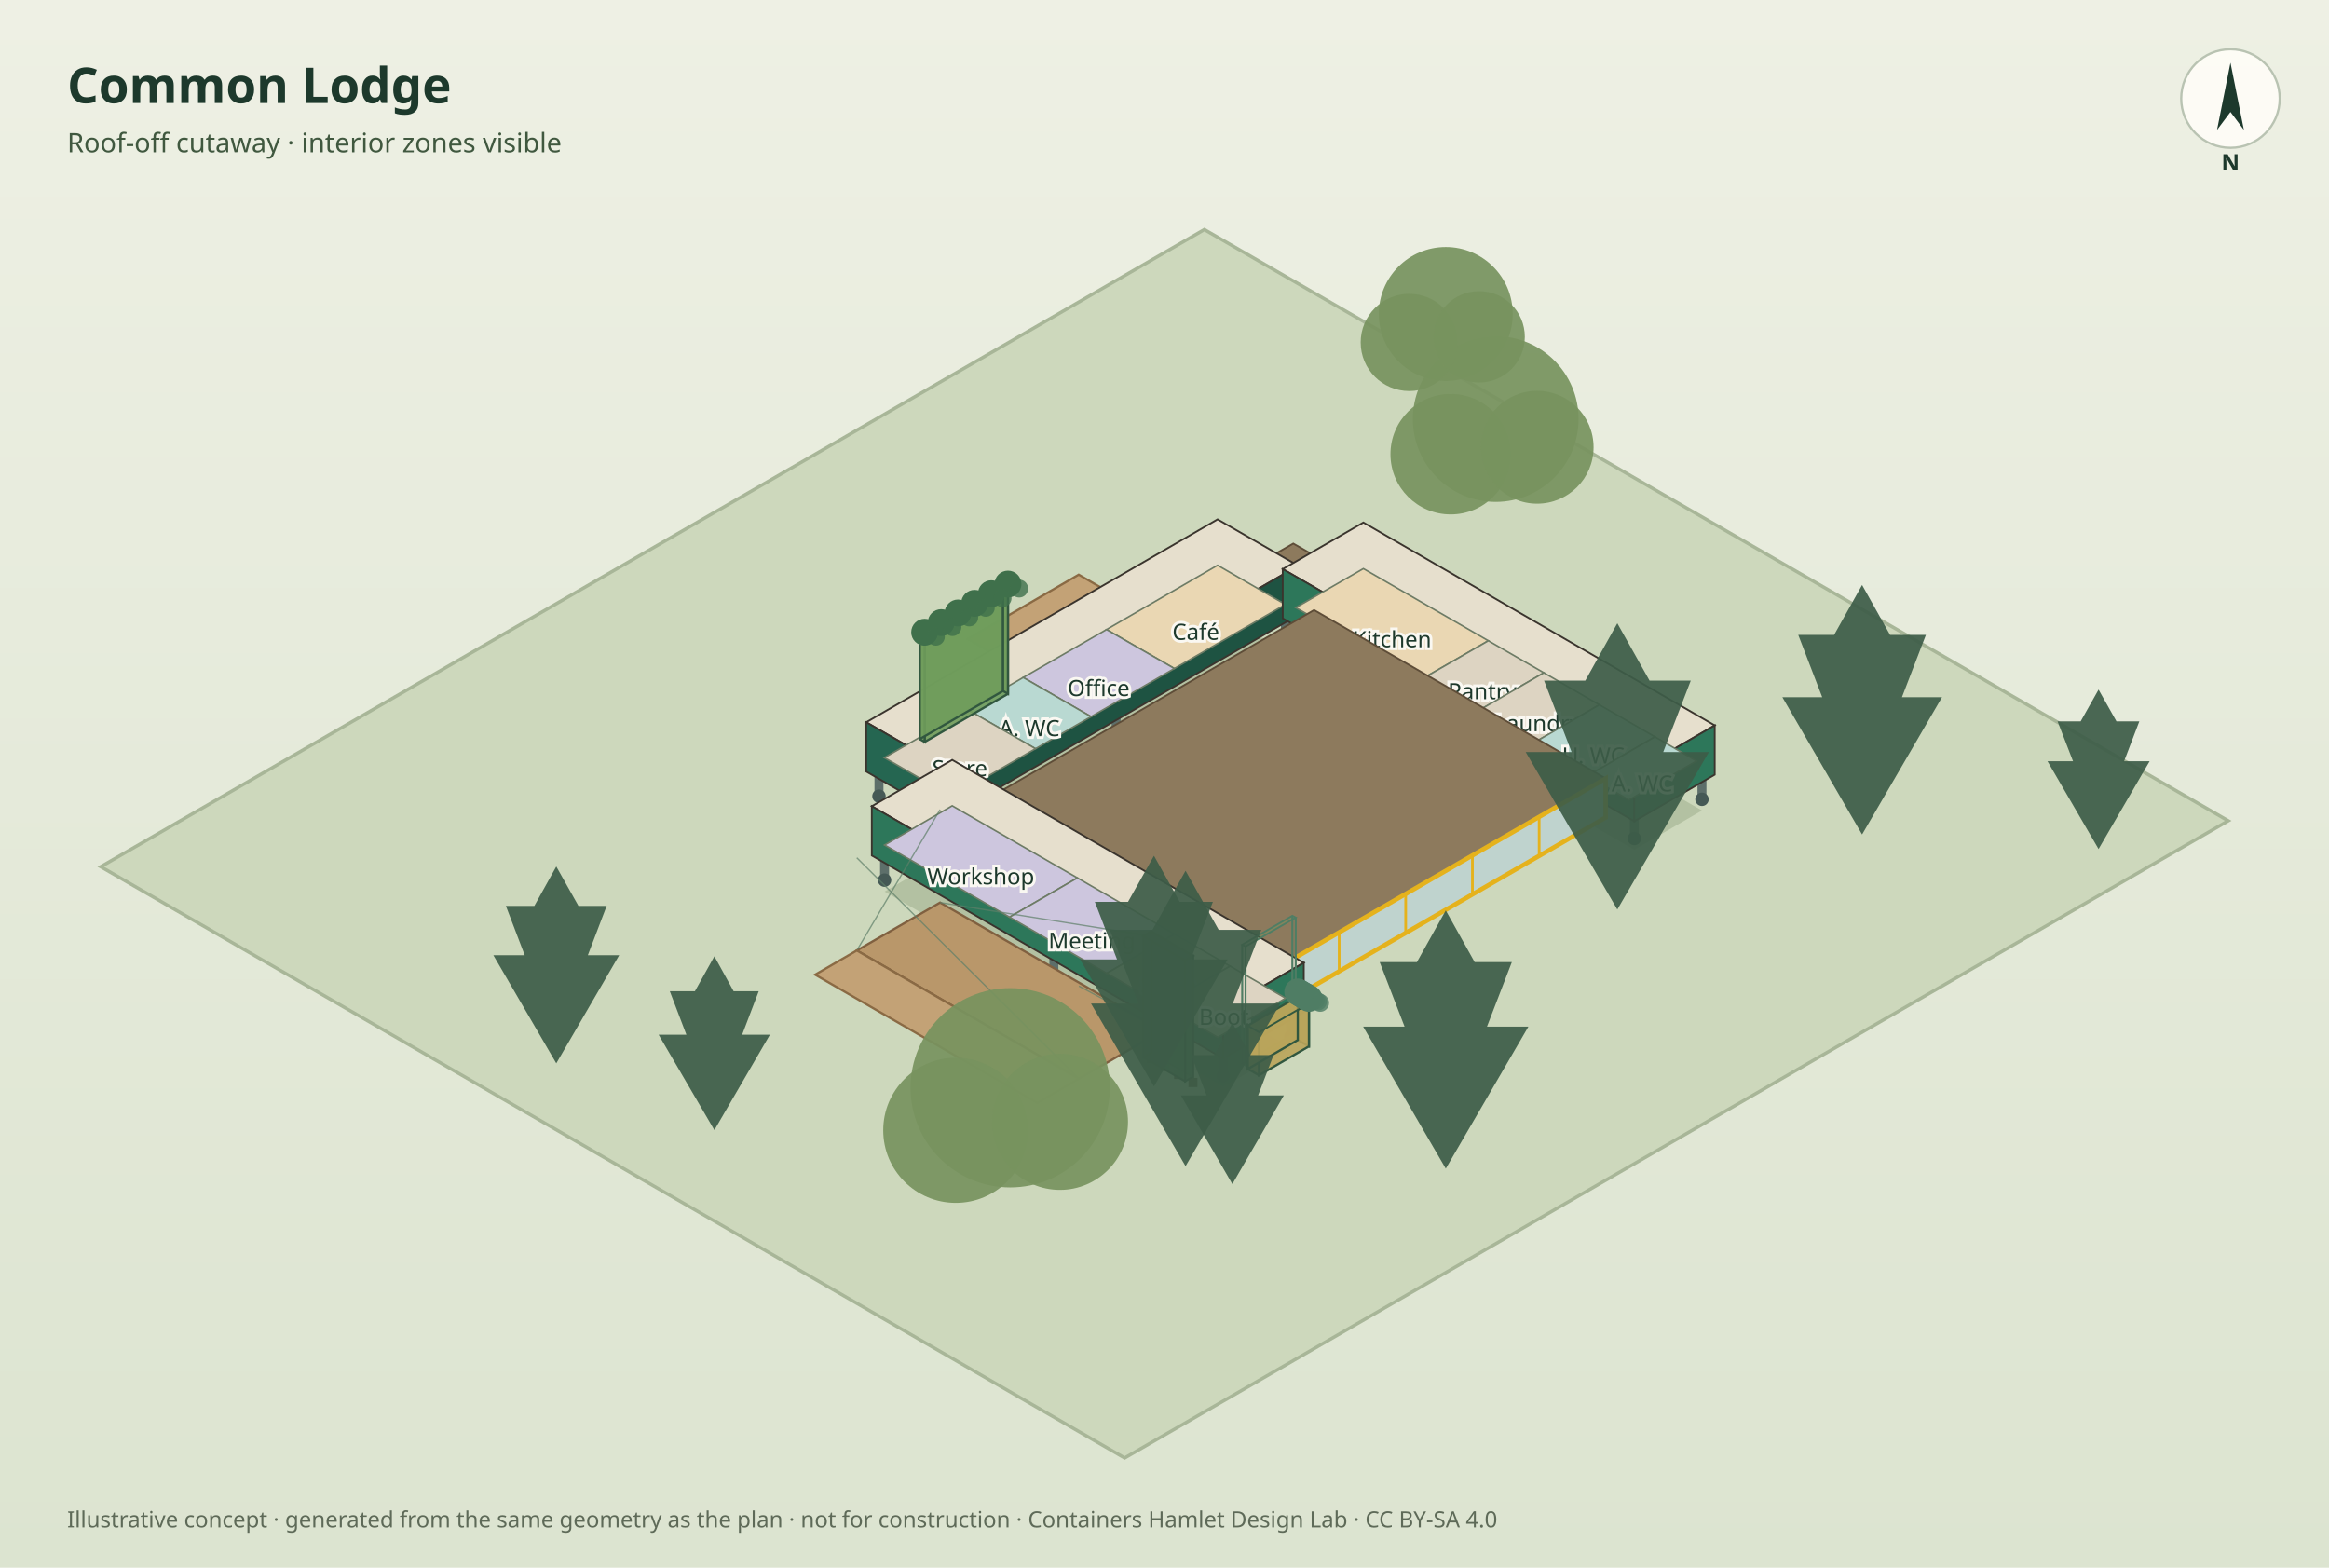
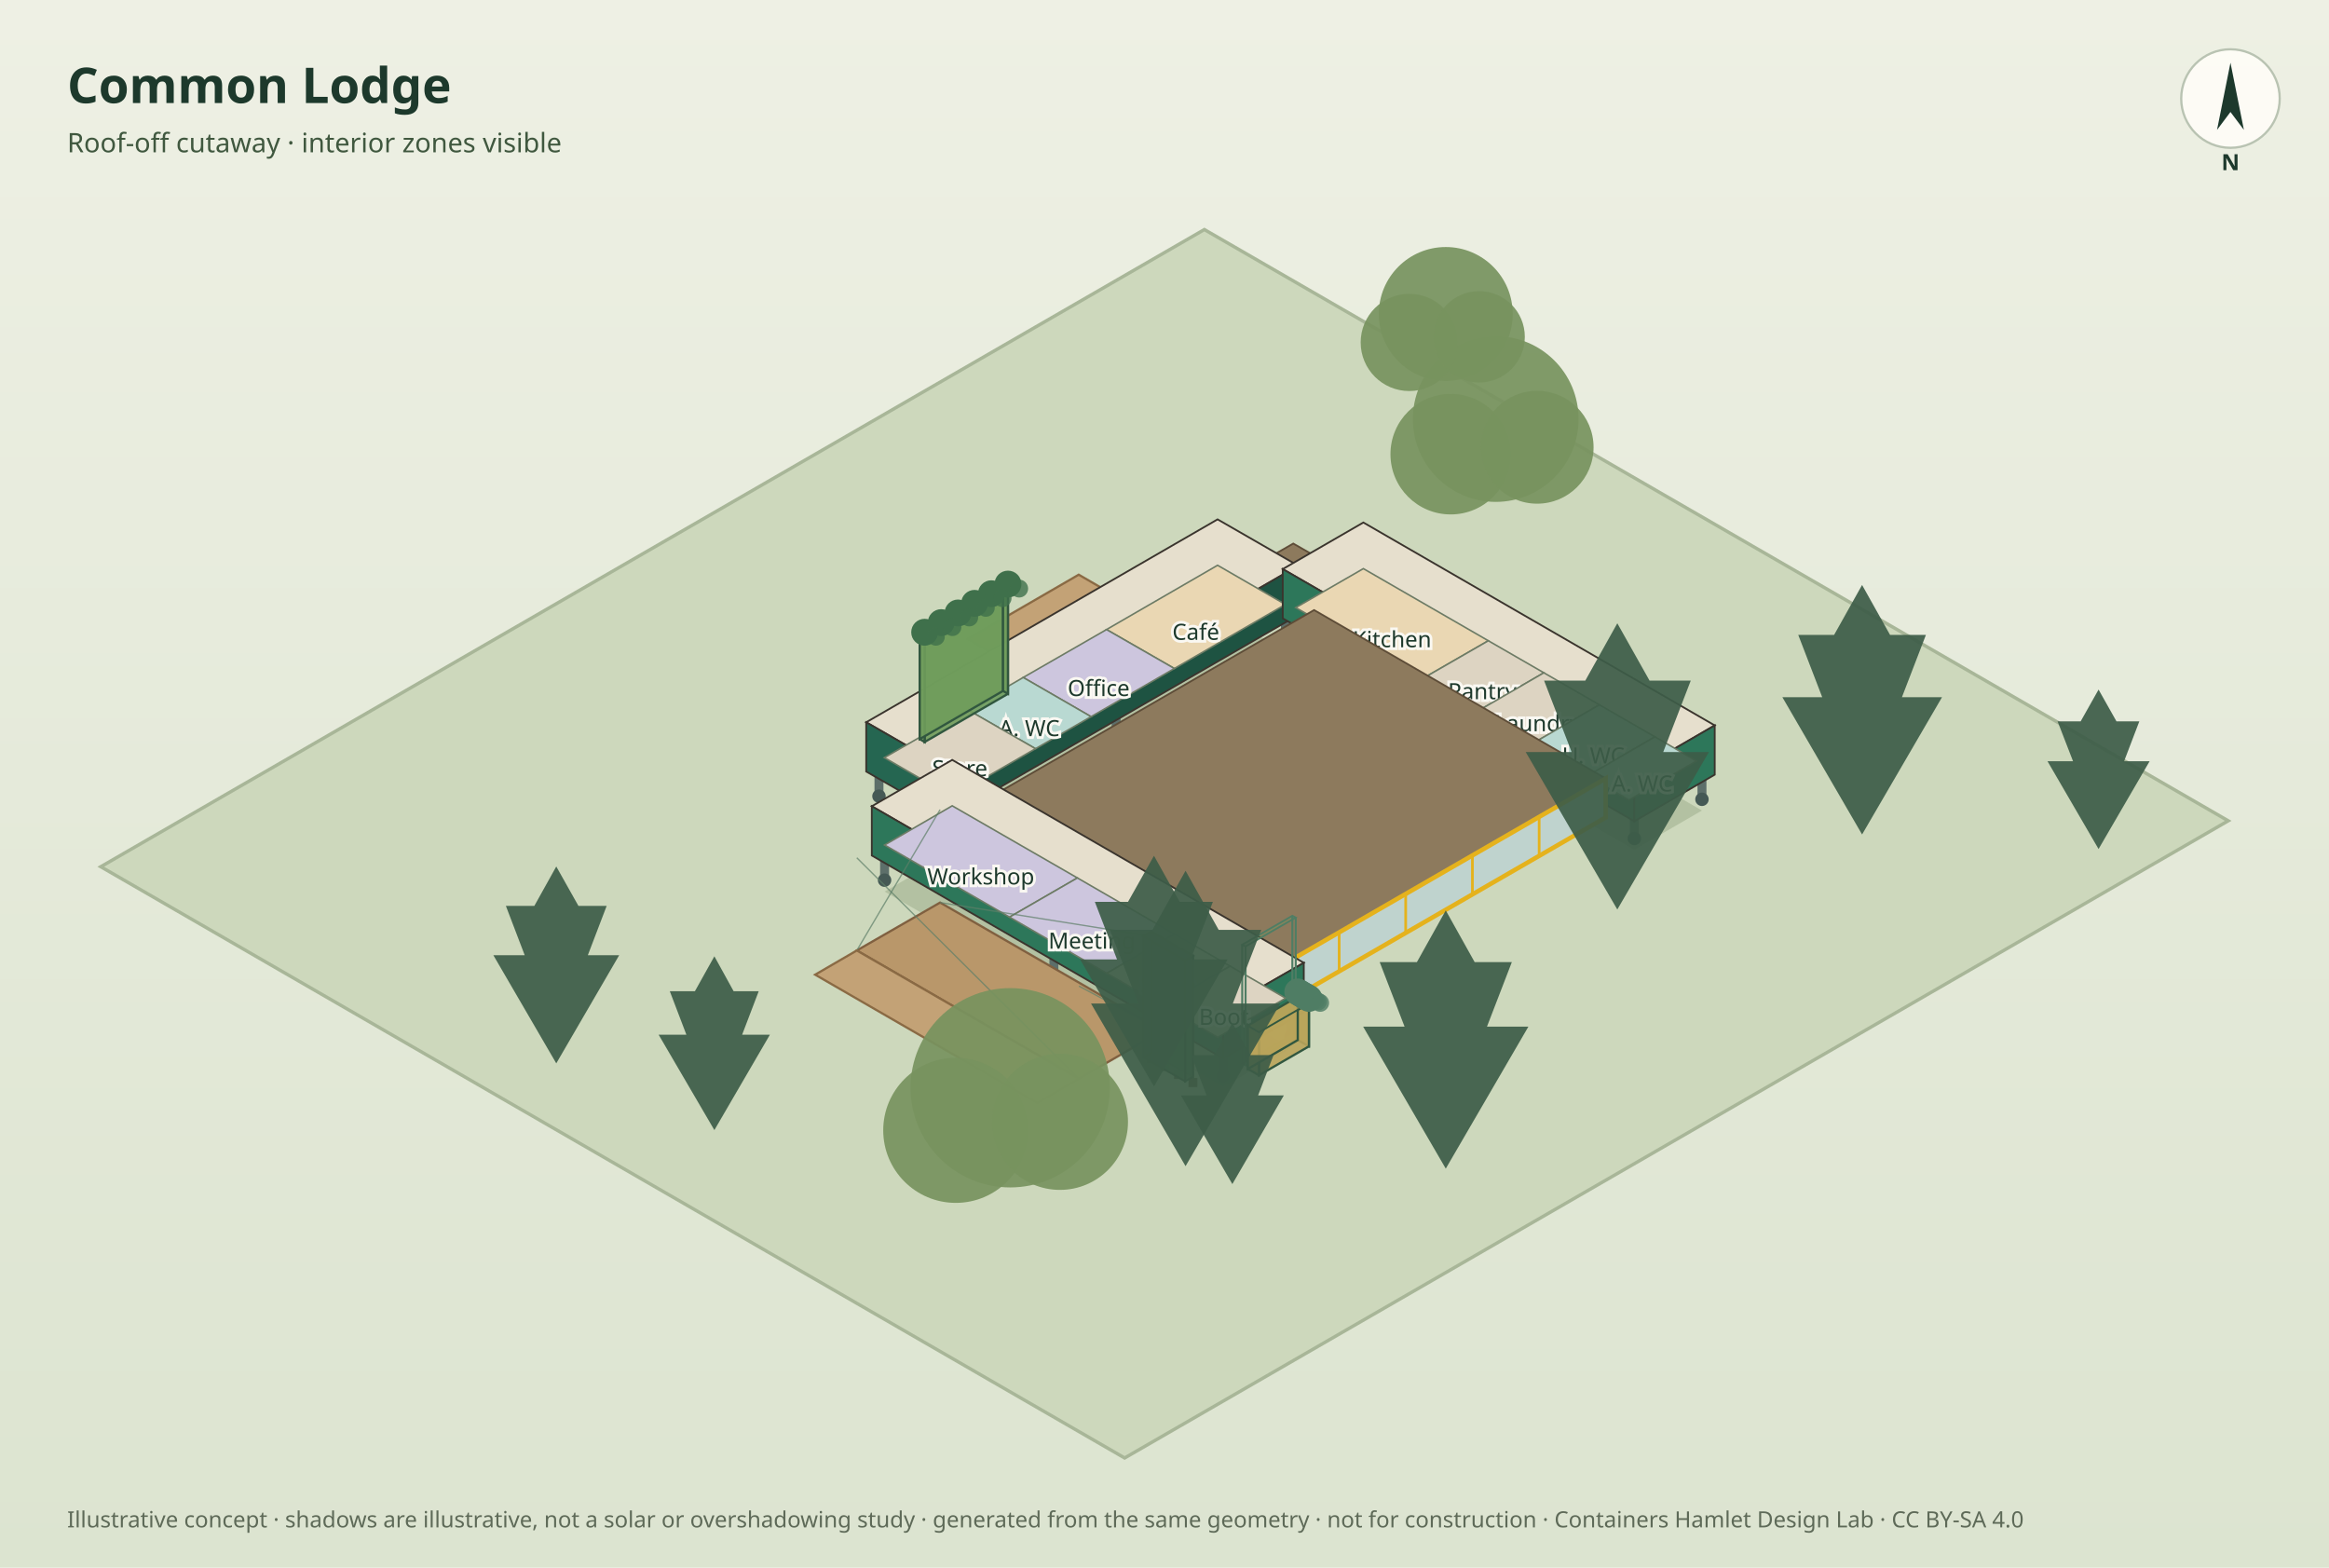
<svg xmlns="http://www.w3.org/2000/svg" viewBox="0 0 1040 700" role="img" aria-labelledby="concept-common-lodge-cutaway-t concept-common-lodge-cutaway-d" data-plan-scale="14.3" data-plan-width="1040">
  <defs>
    <linearGradient id="concept-common-lodge-cutaway-sky" x1="0" y1="0" x2="0" y2="1">
      <stop offset="0" stop-color="#eef0e4" />
      <stop offset="1" stop-color="#dce4d0" />
    </linearGradient>
  </defs>
  <rect width="1040" height="700" fill="url(#concept-common-lodge-cutaway-sky)" />
  <path d="M537.8 102.5L995 366.5L502.2 651L45 387Z" fill="#cdd8bc" stroke="#a8b698" stroke-width="1.5" />
  <g fill="#78935f" fill-opacity="0.92">
    <circle cx="667.9" cy="187.1" r="37" />
    <circle cx="647.8" cy="202.8" r="26.9" />
    <circle cx="686.4" cy="199.7" r="25.2" />
  </g>
  <g fill="#3d5d48" fill-opacity="0.92">
    <path d="M831.5 372.6L867.2 311.3L849.3 311.3L860 283.5L844 283.5L831.5 261.2L819 283.5L803 283.5L813.7 311.3L795.9 311.3Z" />
  </g>
  <g fill="#78935f" fill-opacity="0.92">
    <circle cx="645.6" cy="140.2" r="29.9" />
    <circle cx="629.3" cy="152.9" r="21.7" />
    <circle cx="660.5" cy="150.4" r="20.4" />
  </g>
  <path d="M577.5 242.7 594.9 252.7 577.5 262.8 560.1 252.7Z" fill="#8d7a5d" stroke="#5e4d38" stroke-width="0.8" />
  <path d="M560.1 270.2 577.5 280.2 577.5 262.8 560.1 252.7Z" fill="#c0aa86" stroke="#5e4d38" stroke-width="0.8" />
  <path d="M594.9 270.2 577.5 280.2 577.5 262.8 594.9 252.7Z" fill="#c0aa86" stroke="#5e4d38" stroke-width="0.8" />
  <path d="M494.1 263.8 444.5 292.4 432.1 285.3 481.7 256.6Z" fill="#c3a276" stroke="#8a6a44" stroke-width="1" />
  <path d="M518.9 278.1 469.3 306.7 444.5 292.4 494.1 263.8Z" fill="#b9976a" stroke="#806040" stroke-width="1" />
  <path d="M574 290.7 422.8 377.9 392.5 360.5 543.7 273.2Z" fill="#9eae8d" fill-opacity="0.55" />
  <line x1="574" y1="285.6" x2="574" y2="274.6" stroke="#5d6f6a" stroke-width="4" />
  <circle cx="574" cy="285.6" r="3" fill="#455955" />
  <line x1="422.8" y1="372.9" x2="422.8" y2="361.9" stroke="#5d6f6a" stroke-width="4" />
  <circle cx="422.8" cy="372.9" r="3" fill="#455955" />
  <line x1="392.5" y1="355.5" x2="392.5" y2="344.5" stroke="#5d6f6a" stroke-width="4" />
  <circle cx="392.5" cy="355.5" r="3" fill="#455955" />
  <line x1="543.7" y1="268.2" x2="543.7" y2="257.2" stroke="#5d6f6a" stroke-width="4" />
  <circle cx="543.7" cy="268.2" r="3" fill="#455955" />
  <line x1="498.4" y1="329.3" x2="498.4" y2="318.3" stroke="#5d6f6a" stroke-width="4" />
  <circle cx="498.4" cy="329.3" r="3" fill="#455955" />
  <line x1="468.1" y1="311.8" x2="468.1" y2="300.8" stroke="#5d6f6a" stroke-width="4" />
  <circle cx="468.1" cy="311.8" r="3" fill="#455955" />
  <path d="M579.7 252.6 422.8 343.2 386.8 322.5 543.7 231.9Z" fill="#e6dfcd" stroke="#3a342d" stroke-width="0.8" />
  <path d="M579.7 274.6 422.8 365.2 422.8 343.2 579.7 252.6Z" fill="#1e5342" stroke="#3a342d" stroke-width="0.8" />
  <path d="M422.8 365.2 386.8 344.5 386.8 322.5 422.8 343.2Z" fill="#256651" stroke="#3a342d" stroke-width="0.8" />
  <path d="M574 269.9 524.4 298.5 494.1 281.1 543.7 252.4Z" fill="#ead7b3" stroke="#6d7b65" stroke-width="0.7" />
  <text x="534" y="285.7" font-family="system-ui, sans-serif" font-size="10" text-anchor="middle" fill="#1d392c" stroke="#faf8f2" stroke-width="2.5" paint-order="stroke">Café</text>
  <path d="M524.4 298.5 487.2 320 456.9 302.5 494.1 281.1Z" fill="#cdc6de" stroke="#6d7b65" stroke-width="0.7" />
  <text x="490.6" y="310.8" font-family="system-ui, sans-serif" font-size="10" text-anchor="middle" fill="#1d392c" stroke="#faf8f2" stroke-width="2.5" paint-order="stroke">Office</text>
  <path d="M487.2 320 462.4 334.3 432.1 316.9 456.9 302.5Z" fill="#b9d9d2" stroke="#6d7b65" stroke-width="0.7" />
  <text x="459.6" y="328.7" font-family="system-ui, sans-serif" font-size="10" text-anchor="middle" fill="#1d392c" stroke="#faf8f2" stroke-width="2.5" paint-order="stroke">A. WC</text>
  <path d="M462.4 334.3 425.1 355.8 394.9 338.3 432.1 316.9Z" fill="#ddd4c2" stroke="#6d7b65" stroke-width="0.7" />
  <text x="428.6" y="346.6" font-family="system-ui, sans-serif" font-size="10" text-anchor="middle" fill="#1d392c" stroke="#faf8f2" stroke-width="2.5" paint-order="stroke">Store</text>
  <path d="M608.8 274.6 760 361.9 729.8 379.4 578.6 292.1Z" fill="#9eae8d" fill-opacity="0.55" />
  <line x1="608.8" y1="269.6" x2="608.8" y2="258.6" stroke="#5d6f6a" stroke-width="4" />
  <circle cx="608.8" cy="269.6" r="3" fill="#455955" />
  <line x1="760" y1="356.9" x2="760" y2="345.9" stroke="#5d6f6a" stroke-width="4" />
  <circle cx="760" cy="356.9" r="3" fill="#455955" />
  <line x1="729.8" y1="374.4" x2="729.8" y2="363.4" stroke="#5d6f6a" stroke-width="4" />
  <circle cx="729.8" cy="374.4" r="3" fill="#455955" />
  <line x1="578.6" y1="287.1" x2="578.6" y2="276.1" stroke="#5d6f6a" stroke-width="4" />
  <circle cx="578.6" cy="287.1" r="3" fill="#455955" />
  <line x1="684.4" y1="313.3" x2="684.4" y2="302.3" stroke="#5d6f6a" stroke-width="4" />
  <circle cx="684.4" cy="313.3" r="3" fill="#455955" />
  <line x1="654.2" y1="330.7" x2="654.2" y2="319.7" stroke="#5d6f6a" stroke-width="4" />
  <circle cx="654.2" cy="330.7" r="3" fill="#455955" />
  <path d="M608.8 233.3 765.7 323.9 729.8 344.7 572.8 254.1Z" fill="#e6dfcd" stroke="#3a342d" stroke-width="0.8" />
  <path d="M572.8 276.1 729.8 366.7 729.8 344.7 572.8 254.1Z" fill="#2d775a" stroke="#3a342d" stroke-width="0.8" />
  <path d="M765.7 345.9 729.8 366.7 729.8 344.7 765.7 323.9Z" fill="#2d775a" stroke="#3a342d" stroke-width="0.8" />
  <path d="M608.8 253.9 664.6 286.1 634.4 303.5 578.6 271.3Z" fill="#ead7b3" stroke="#6d7b65" stroke-width="0.7" />
  <text x="621.6" y="289" font-family="system-ui, sans-serif" font-size="10" text-anchor="middle" fill="#1d392c" stroke="#faf8f2" stroke-width="2.5" paint-order="stroke">Kitchen</text>
  <path d="M664.6 286.1 689.4 300.4 659.2 317.9 634.4 303.5Z" fill="#ddd4c2" stroke="#6d7b65" stroke-width="0.7" />
  <text x="661.9" y="312.2" font-family="system-ui, sans-serif" font-size="10" text-anchor="middle" fill="#1d392c" stroke="#faf8f2" stroke-width="2.5" paint-order="stroke">Pantry</text>
  <path d="M689.4 300.4 714.2 314.7 684 332.2 659.2 317.9Z" fill="#ddd4c2" stroke="#6d7b65" stroke-width="0.7" />
  <text x="686.7" y="326.5" font-family="system-ui, sans-serif" font-size="10" text-anchor="middle" fill="#1d392c" stroke="#faf8f2" stroke-width="2.5" paint-order="stroke">Laundry</text>
  <path d="M714.2 314.7 739 329 708.8 346.5 684 332.2Z" fill="#b9d9d2" stroke="#6d7b65" stroke-width="0.7" />
  <text x="711.5" y="340.9" font-family="system-ui, sans-serif" font-size="10" text-anchor="middle" fill="#1d392c" stroke="#faf8f2" stroke-width="2.5" paint-order="stroke">U. WC</text>
  <path d="M739 329 757.6 339.8 727.4 357.2 708.8 346.5Z" fill="#b9d9d2" stroke="#6d7b65" stroke-width="0.7" />
  <text x="733.2" y="353.4" font-family="system-ui, sans-serif" font-size="10" text-anchor="middle" fill="#1d392c" stroke="#faf8f2" stroke-width="2.5" paint-order="stroke">A. WC</text>
  <path d="M586.8 272.4 717 347.6 568.2 433.5 438 358.4Z" fill="#8d7a5d" stroke="#5e4d38" stroke-width="0.8" />
  <path d="M438 375.8 568.2 450.9 568.2 433.5 438 358.4Z" fill="#c0aa86" stroke="#5e4d38" stroke-width="0.8" />
  <path d="M717 365 568.2 450.9 568.2 433.5 717 347.6Z" fill="#c0aa86" stroke="#5e4d38" stroke-width="0.8" />
  <path d="M438 375.8 568.2 450.9 568.2 433.5 438 358.4Z" fill="#bfe4ea" fill-opacity="0.72" stroke="#e5b21c" stroke-width="2" />
  <line x1="464" y1="390.8" x2="464" y2="373.4" stroke="#e5b21c" stroke-width="1.2" />
  <line x1="490.1" y1="405.8" x2="490.1" y2="388.4" stroke="#e5b21c" stroke-width="1.2" />
  <line x1="516.1" y1="420.9" x2="516.1" y2="403.5" stroke="#e5b21c" stroke-width="1.2" />
  <line x1="542.2" y1="435.9" x2="542.2" y2="418.5" stroke="#e5b21c" stroke-width="1.2" />
  <path d="M717 365 568.2 450.9 568.2 433.5 717 347.6Z" fill="#bfe4ea" fill-opacity="0.72" stroke="#e5b21c" stroke-width="2" />
  <line x1="687.3" y1="382.2" x2="687.3" y2="364.8" stroke="#e5b21c" stroke-width="1.2" />
  <line x1="657.5" y1="399.4" x2="657.5" y2="382" stroke="#e5b21c" stroke-width="1.2" />
  <line x1="627.7" y1="416.6" x2="627.7" y2="399.2" stroke="#e5b21c" stroke-width="1.2" />
  <line x1="598" y1="433.8" x2="598" y2="416.3" stroke="#e5b21c" stroke-width="1.2" />
  <path d="M425.2 380.6 576.4 467.9 546.2 485.3 395 398.1Z" fill="#9eae8d" fill-opacity="0.55" />
  <line x1="425.2" y1="375.6" x2="425.2" y2="364.6" stroke="#5d6f6a" stroke-width="4" />
  <circle cx="425.2" cy="375.6" r="3" fill="#455955" />
  <line x1="576.4" y1="462.9" x2="576.4" y2="451.9" stroke="#5d6f6a" stroke-width="4" />
  <circle cx="576.4" cy="462.9" r="3" fill="#455955" />
  <line x1="546.2" y1="480.3" x2="546.2" y2="469.3" stroke="#5d6f6a" stroke-width="4" />
  <circle cx="546.2" cy="480.3" r="3" fill="#455955" />
  <line x1="395" y1="393" x2="395" y2="382" stroke="#5d6f6a" stroke-width="4" />
  <circle cx="395" cy="393" r="3" fill="#455955" />
  <line x1="500.8" y1="419.2" x2="500.8" y2="408.2" stroke="#5d6f6a" stroke-width="4" />
  <circle cx="500.8" cy="419.2" r="3" fill="#455955" />
  <line x1="470.6" y1="436.7" x2="470.6" y2="425.7" stroke="#5d6f6a" stroke-width="4" />
  <circle cx="470.6" cy="436.7" r="3" fill="#455955" />
  <path d="M425.2 339.3 582.2 429.9 546.2 450.6 389.3 360Z" fill="#e6dfcd" stroke="#3a342d" stroke-width="0.8" />
  <path d="M389.3 382 546.2 472.6 546.2 450.6 389.3 360Z" fill="#2d775a" stroke="#3a342d" stroke-width="0.8" />
  <path d="M582.2 451.9 546.2 472.6 546.2 450.6 582.2 429.9Z" fill="#2d775a" stroke="#3a342d" stroke-width="0.8" />
  <path d="M425.2 359.8 481.1 392 450.8 409.5 395 377.3Z" fill="#cdc6de" stroke="#6d7b65" stroke-width="0.7" />
  <text x="438" y="394.9" font-family="system-ui, sans-serif" font-size="10" text-anchor="middle" fill="#1d392c" stroke="#faf8f2" stroke-width="2.5" paint-order="stroke">Workshop</text>
  <path d="M481.1 392 524.5 417.1 494.2 434.6 450.8 409.5Z" fill="#cdc6de" stroke="#6d7b65" stroke-width="0.7" />
  <text x="487.6" y="423.6" font-family="system-ui, sans-serif" font-size="10" text-anchor="middle" fill="#1d392c" stroke="#faf8f2" stroke-width="2.5" paint-order="stroke">Meeting</text>
  <path d="M524.5 417.1 549.3 431.4 519 448.9 494.2 434.6Z" fill="#ddd4c2" stroke="#6d7b65" stroke-width="0.7" />
  <text x="521.7" y="443.3" font-family="system-ui, sans-serif" font-size="10" text-anchor="middle" fill="#1d392c" stroke="#faf8f2" stroke-width="2.5" paint-order="stroke">Store</text>
  <path d="M549.3 431.4 574.1 445.7 543.8 463.2 519 448.9Z" fill="#ddd4c2" stroke="#6d7b65" stroke-width="0.7" />
  <text x="546.5" y="457.6" font-family="system-ui, sans-serif" font-size="10" text-anchor="middle" fill="#1d392c" stroke="#faf8f2" stroke-width="2.5" paint-order="stroke">Boot</text>
  <path d="M419.8 403 519 460.2 481.8 481.7 382.6 424.4Z" fill="#b9976a" stroke="#806040" stroke-width="1" />
  <path d="M419.8 403L519 418.8" stroke="#5e8069" stroke-width="0.6" stroke-opacity="0.7" />
  <path d="M519 460.2L481.8 440.3" stroke="#5e8069" stroke-width="0.6" stroke-opacity="0.7" />
  <path d="M481.8 481.7L382.6 383" stroke="#5e8069" stroke-width="0.6" stroke-opacity="0.7" />
  <path d="M382.6 424.4L419.8 361.5" stroke="#5e8069" stroke-width="0.6" stroke-opacity="0.7" />
  <path d="M382.6 424.4 481.8 481.7 463.2 492.5 364 435.2Z" fill="#c3a276" stroke="#8a6a44" stroke-width="1" />
  <path d="M577.1 462 578.6 462.9 556.2 475.8 554.7 474.9Z" fill="#9ab886" fill-opacity="0.3" stroke="#4f7d64" stroke-width="0.8" />
  <path d="M577.1 408.9 578.6 409.7 556.2 422.6 554.7 421.8Z" fill="#6f9d5b" fill-opacity="0.28" stroke="#4f7d64" stroke-width="0.8" />
  <path d="M577.1 462L577.1 408.9" stroke="#4f7d64" stroke-width="0.9" />
  <path d="M578.6 462.9L578.6 409.7" stroke="#4f7d64" stroke-width="0.9" />
  <path d="M556.2 475.8L556.2 422.6" stroke="#4f7d64" stroke-width="0.9" />
  <path d="M554.7 474.9L554.7 421.8" stroke="#4f7d64" stroke-width="0.9" />
  <path d="M450.1 309.8 412.9 331.3 412.9 284.5 450.1 263Z" fill="#6f9d5b" fill-opacity="0.9" stroke="#31573f" stroke-width="1" />
  <path d="M412.9 331.3 410.7 330 410.7 283.2 412.9 284.5Z" fill="#6f9d5b" fill-opacity="0.9" stroke="#31573f" stroke-width="1" />
  <path d="M410.7 330 447.9 308.5 447.9 261.8 410.7 283.2Z" fill="#6f9d5b" fill-opacity="0.9" stroke="#31573f" stroke-width="1" />
  <path d="M447.9 308.5 450.1 309.8 450.1 263 447.9 261.8Z" fill="#6f9d5b" fill-opacity="0.9" stroke="#31573f" stroke-width="1" />
  <path d="M450.1 263 412.9 284.5 410.7 283.2 447.9 261.8Z" fill="#6f9d5b" fill-opacity="0.65" stroke="#31573f" stroke-width="0.8" />
  <circle cx="450.1" cy="260.8" r="6" fill="#3f704b" />
  <circle cx="455.1" cy="262.8" r="4" fill="#3f704b" opacity="0.8" />
  <circle cx="442.7" cy="265.1" r="6" fill="#3f704b" />
  <circle cx="447.7" cy="267.1" r="4" fill="#3f704b" opacity="0.8" />
  <circle cx="435.2" cy="269.4" r="6" fill="#3f704b" />
  <circle cx="440.2" cy="271.4" r="4" fill="#3f704b" opacity="0.8" />
  <circle cx="427.8" cy="273.7" r="6" fill="#3f704b" />
  <circle cx="432.8" cy="275.7" r="4" fill="#3f704b" opacity="0.8" />
  <circle cx="420.3" cy="278" r="6" fill="#3f704b" />
  <circle cx="425.3" cy="280" r="4" fill="#3f704b" opacity="0.8" />
  <circle cx="412.9" cy="282.3" r="6" fill="#3f704b" />
  <circle cx="417.9" cy="284.3" r="4" fill="#3f704b" opacity="0.8" />
  <path d="M579.5 464.4 584.5 467.2 584.5 448 579.5 445.1Z" fill="#b9a45a" fill-opacity="0.9" stroke="#31573f" stroke-width="1" />
  <path d="M584.5 467.2 562.2 480.1 562.2 460.9 584.5 448Z" fill="#b9a45a" fill-opacity="0.9" stroke="#31573f" stroke-width="1" />
  <path d="M562.2 480.1 557.2 477.3 557.2 458 562.2 460.9Z" fill="#b9a45a" fill-opacity="0.9" stroke="#31573f" stroke-width="1" />
  <path d="M557.2 477.3 579.5 464.4 579.5 445.1 557.2 458Z" fill="#b9a45a" fill-opacity="0.9" stroke="#31573f" stroke-width="1" />
  <path d="M579.5 445.1 584.5 448 562.2 460.9 557.2 458Z" fill="#b9a45a" fill-opacity="0.65" stroke="#31573f" stroke-width="0.8" />
  <circle cx="579.5" cy="442.9" r="6" fill="#4f7d64" />
  <circle cx="584.5" cy="444.9" r="4" fill="#4f7d64" opacity="0.8" />
  <circle cx="580.5" cy="443.5" r="6" fill="#4f7d64" />
  <circle cx="585.5" cy="445.5" r="4" fill="#4f7d64" opacity="0.8" />
  <circle cx="581.5" cy="444.1" r="6" fill="#4f7d64" />
  <circle cx="586.5" cy="446.1" r="4" fill="#4f7d64" opacity="0.8" />
  <circle cx="582.5" cy="444.7" r="6" fill="#4f7d64" />
  <circle cx="587.5" cy="446.7" r="4" fill="#4f7d64" opacity="0.8" />
  <circle cx="583.5" cy="445.2" r="6" fill="#4f7d64" />
  <circle cx="588.5" cy="447.2" r="4" fill="#4f7d64" opacity="0.8" />
  <circle cx="584.5" cy="445.8" r="6" fill="#4f7d64" />
  <circle cx="589.5" cy="447.8" r="4" fill="#4f7d64" opacity="0.8" />
  <line x1="514.1" y1="474.7" x2="514.1" y2="470.6" stroke="#5b4a35" stroke-width="4" />
  <line x1="520.2" y1="478.2" x2="520.2" y2="474.1" stroke="#5b4a35" stroke-width="4" />
  <line x1="526.3" y1="481.8" x2="526.3" y2="477.7" stroke="#5b4a35" stroke-width="4" />
  <line x1="532.7" y1="485.4" x2="532.7" y2="481.3" stroke="#5b4a35" stroke-width="4" />
  <path d="M514.1 470.1 532.7 480.8 532.7 426.8 514.1 416Z" fill="#3f704b" fill-opacity="0.92" stroke="#25452f" stroke-width="0.9" />
  <path d="M532.7 480.8 529.2 482.8 529.2 428.8 532.7 426.8Z" fill="#3f704b" fill-opacity="0.92" stroke="#25452f" stroke-width="0.9" />
  <path d="M529.2 482.8 510.6 472.1 510.6 418 529.2 428.8Z" fill="#3f704b" fill-opacity="0.92" stroke="#25452f" stroke-width="0.9" />
  <path d="M510.6 472.1 514.1 470.1 514.1 416 510.6 418Z" fill="#3f704b" fill-opacity="0.92" stroke="#25452f" stroke-width="0.9" />
  <path d="M514.1 416 532.7 426.8 529.2 428.8 510.6 418Z" fill="#3f704b" fill-opacity="0.8" stroke="#25452f" stroke-width="1" />
  <g fill="#3d5d48" fill-opacity="0.92">
    <path d="M515.3 485.1L548.2 428.4L531.7 428.4L541.6 402.7L526.8 402.7L515.3 382.1L503.7 402.7L488.9 402.7L498.8 428.4L482.3 428.4Z" />
  </g>
  <g fill="#3d5d48" fill-opacity="0.92">
    <path d="M529.4 520.7L571.7 448.1L550.5 448.1L563.2 415.2L544.2 415.2L529.4 388.8L514.6 415.2L495.6 415.2L508.3 448.1L487.2 448.1Z" />
  </g>
  <g fill="#3d5d48" fill-opacity="0.92">
    <path d="M248.4 474.8L276.5 426.5L262.5 426.5L270.9 404.5L258.3 404.5L248.4 386.9L238.6 404.5L225.9 404.5L234.3 426.5L220.3 426.5Z" />
  </g>
  <g fill="#78935f" fill-opacity="0.92">
    <circle cx="451.1" cy="485.7" r="44.5" />
    <circle cx="426.8" cy="504.7" r="32.4" />
    <circle cx="473.3" cy="500.9" r="30.4" />
  </g>
  <g fill="#3d5d48" fill-opacity="0.92">
    <path d="M645.6 521.8L682.5 458.4L664 458.4L675.1 429.6L658.5 429.6L645.6 406.5L632.7 429.6L616.1 429.6L627.2 458.4L608.7 458.4Z" />
  </g>
  <g fill="#3d5d48" fill-opacity="0.92">
    <path d="M319 504.6L343.8 462L331.4 462L338.8 442.6L327.6 442.6L319 427L310.3 442.6L299.1 442.6L306.5 462L294.1 462Z" />
  </g>
  <g fill="#3d5d48" fill-opacity="0.92">
    <path d="M937.1 379.1L959.9 339.9L948.5 339.9L955.3 322.1L945.1 322.1L937.1 307.9L929.1 322.1L918.8 322.1L925.7 339.9L914.3 339.9Z" />
  </g>
  <g fill="#3d5d48" fill-opacity="0.92">
    <path d="M722.2 406.1L763.1 335.8L742.7 335.8L755 303.9L736.6 303.9L722.2 278.3L707.9 303.9L689.5 303.9L701.8 335.8L681.3 335.8Z" />
  </g>
  <g fill="#3d5d48" fill-opacity="0.92">
    <path d="M550.3 528.7L573.3 489.1L561.8 489.1L568.7 471.1L558.4 471.1L550.3 456.7L542.2 471.1L531.9 471.1L538.8 489.1L527.3 489.1Z" />
  </g>
  <text x="30" y="46" font-family="system-ui, sans-serif" font-size="22" font-weight="800" fill="#1d392c">Common Lodge</text>
  <text x="30" y="68" font-family="system-ui, sans-serif" font-size="12" fill="#40583f">Roof-off cutaway · interior zones visible</text>
  <g aria-hidden="true">
    <circle cx="996" cy="44" r="22" fill="#fffdf7" fill-opacity="0.9" stroke="#b9c3b2" />
    <path d="M996 28l6 30l-6 -8l-6 8z" fill="#1d392c" />
    <text x="996" y="76" text-anchor="middle" font-size="10" font-weight="700" font-family="system-ui, sans-serif" fill="#1d392c">N</text>
  </g>
-   <text x="30" y="682" font-family="system-ui, sans-serif" font-size="10" fill="#5e6a58">Illustrative concept · generated from the same geometry as the plan · not for construction · Containers Hamlet Design Lab · CC BY-SA 4.0</text>
+   <text x="30" y="682" font-family="system-ui, sans-serif" font-size="10" fill="#5e6a58">Illustrative concept · shadows are illustrative, not a solar or overshadowing study · generated from the same geometry · not for construction · Containers Hamlet Design Lab · CC BY-SA 4.0</text>
</svg>
